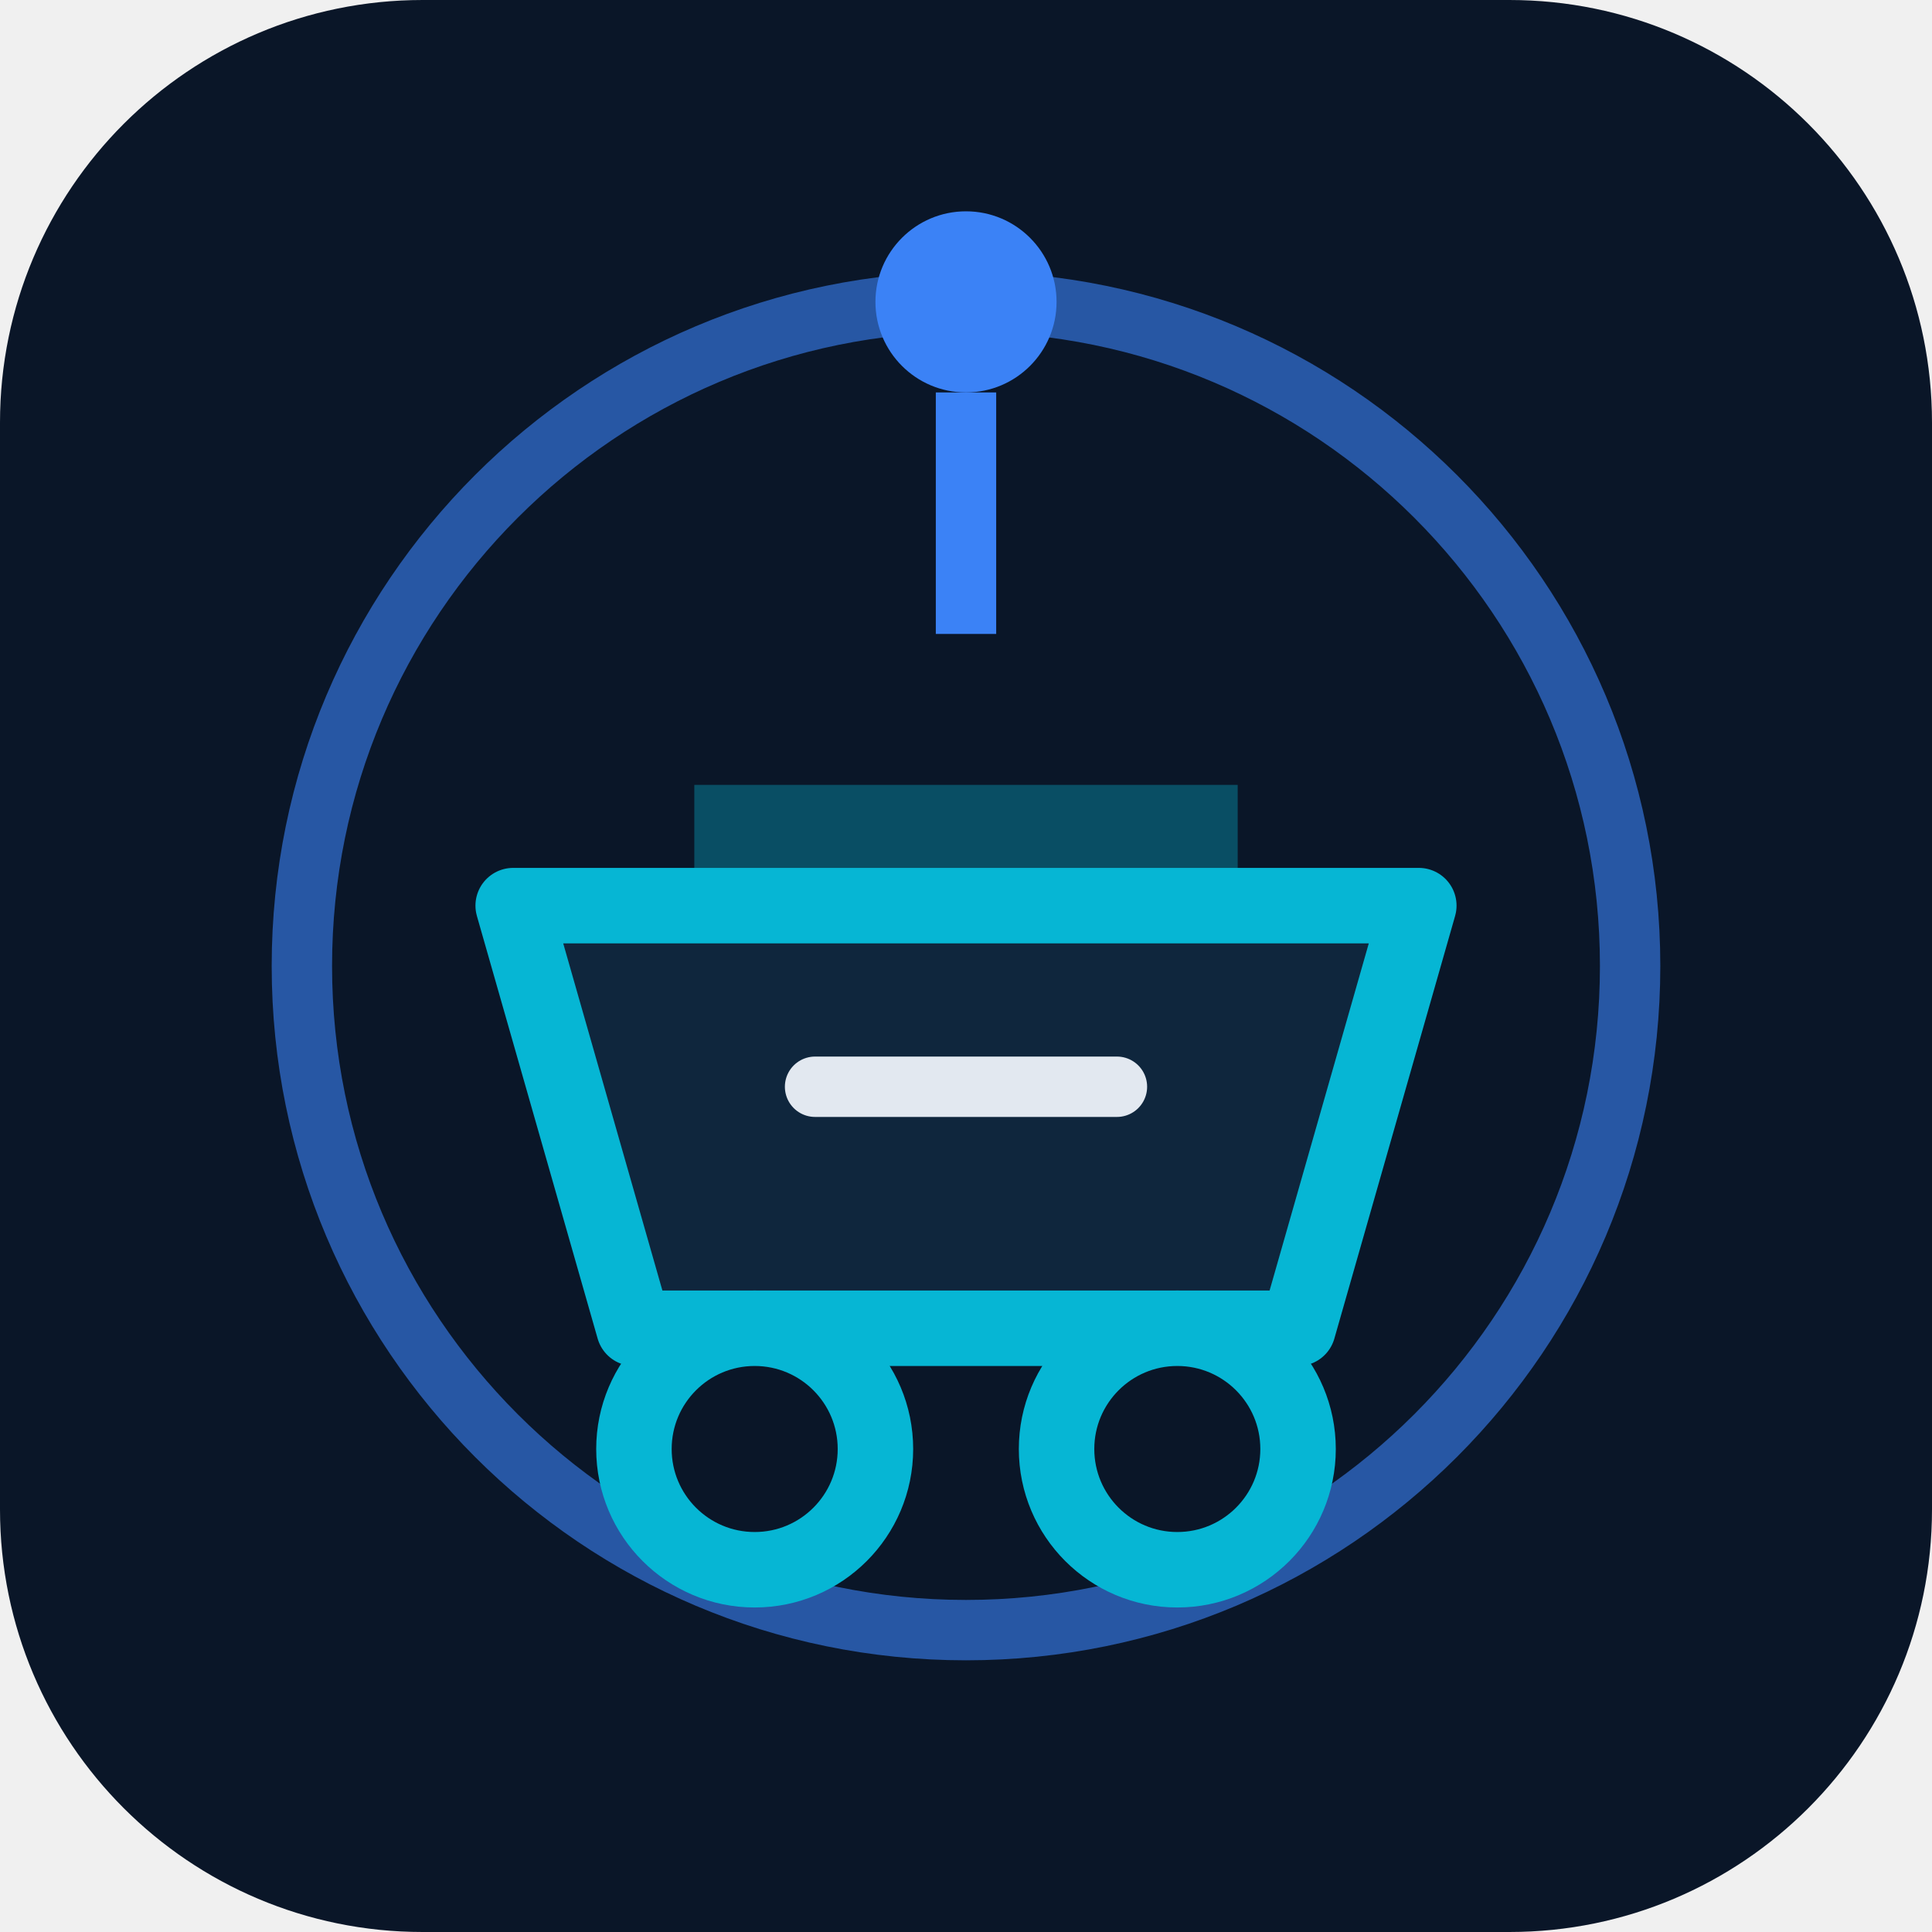
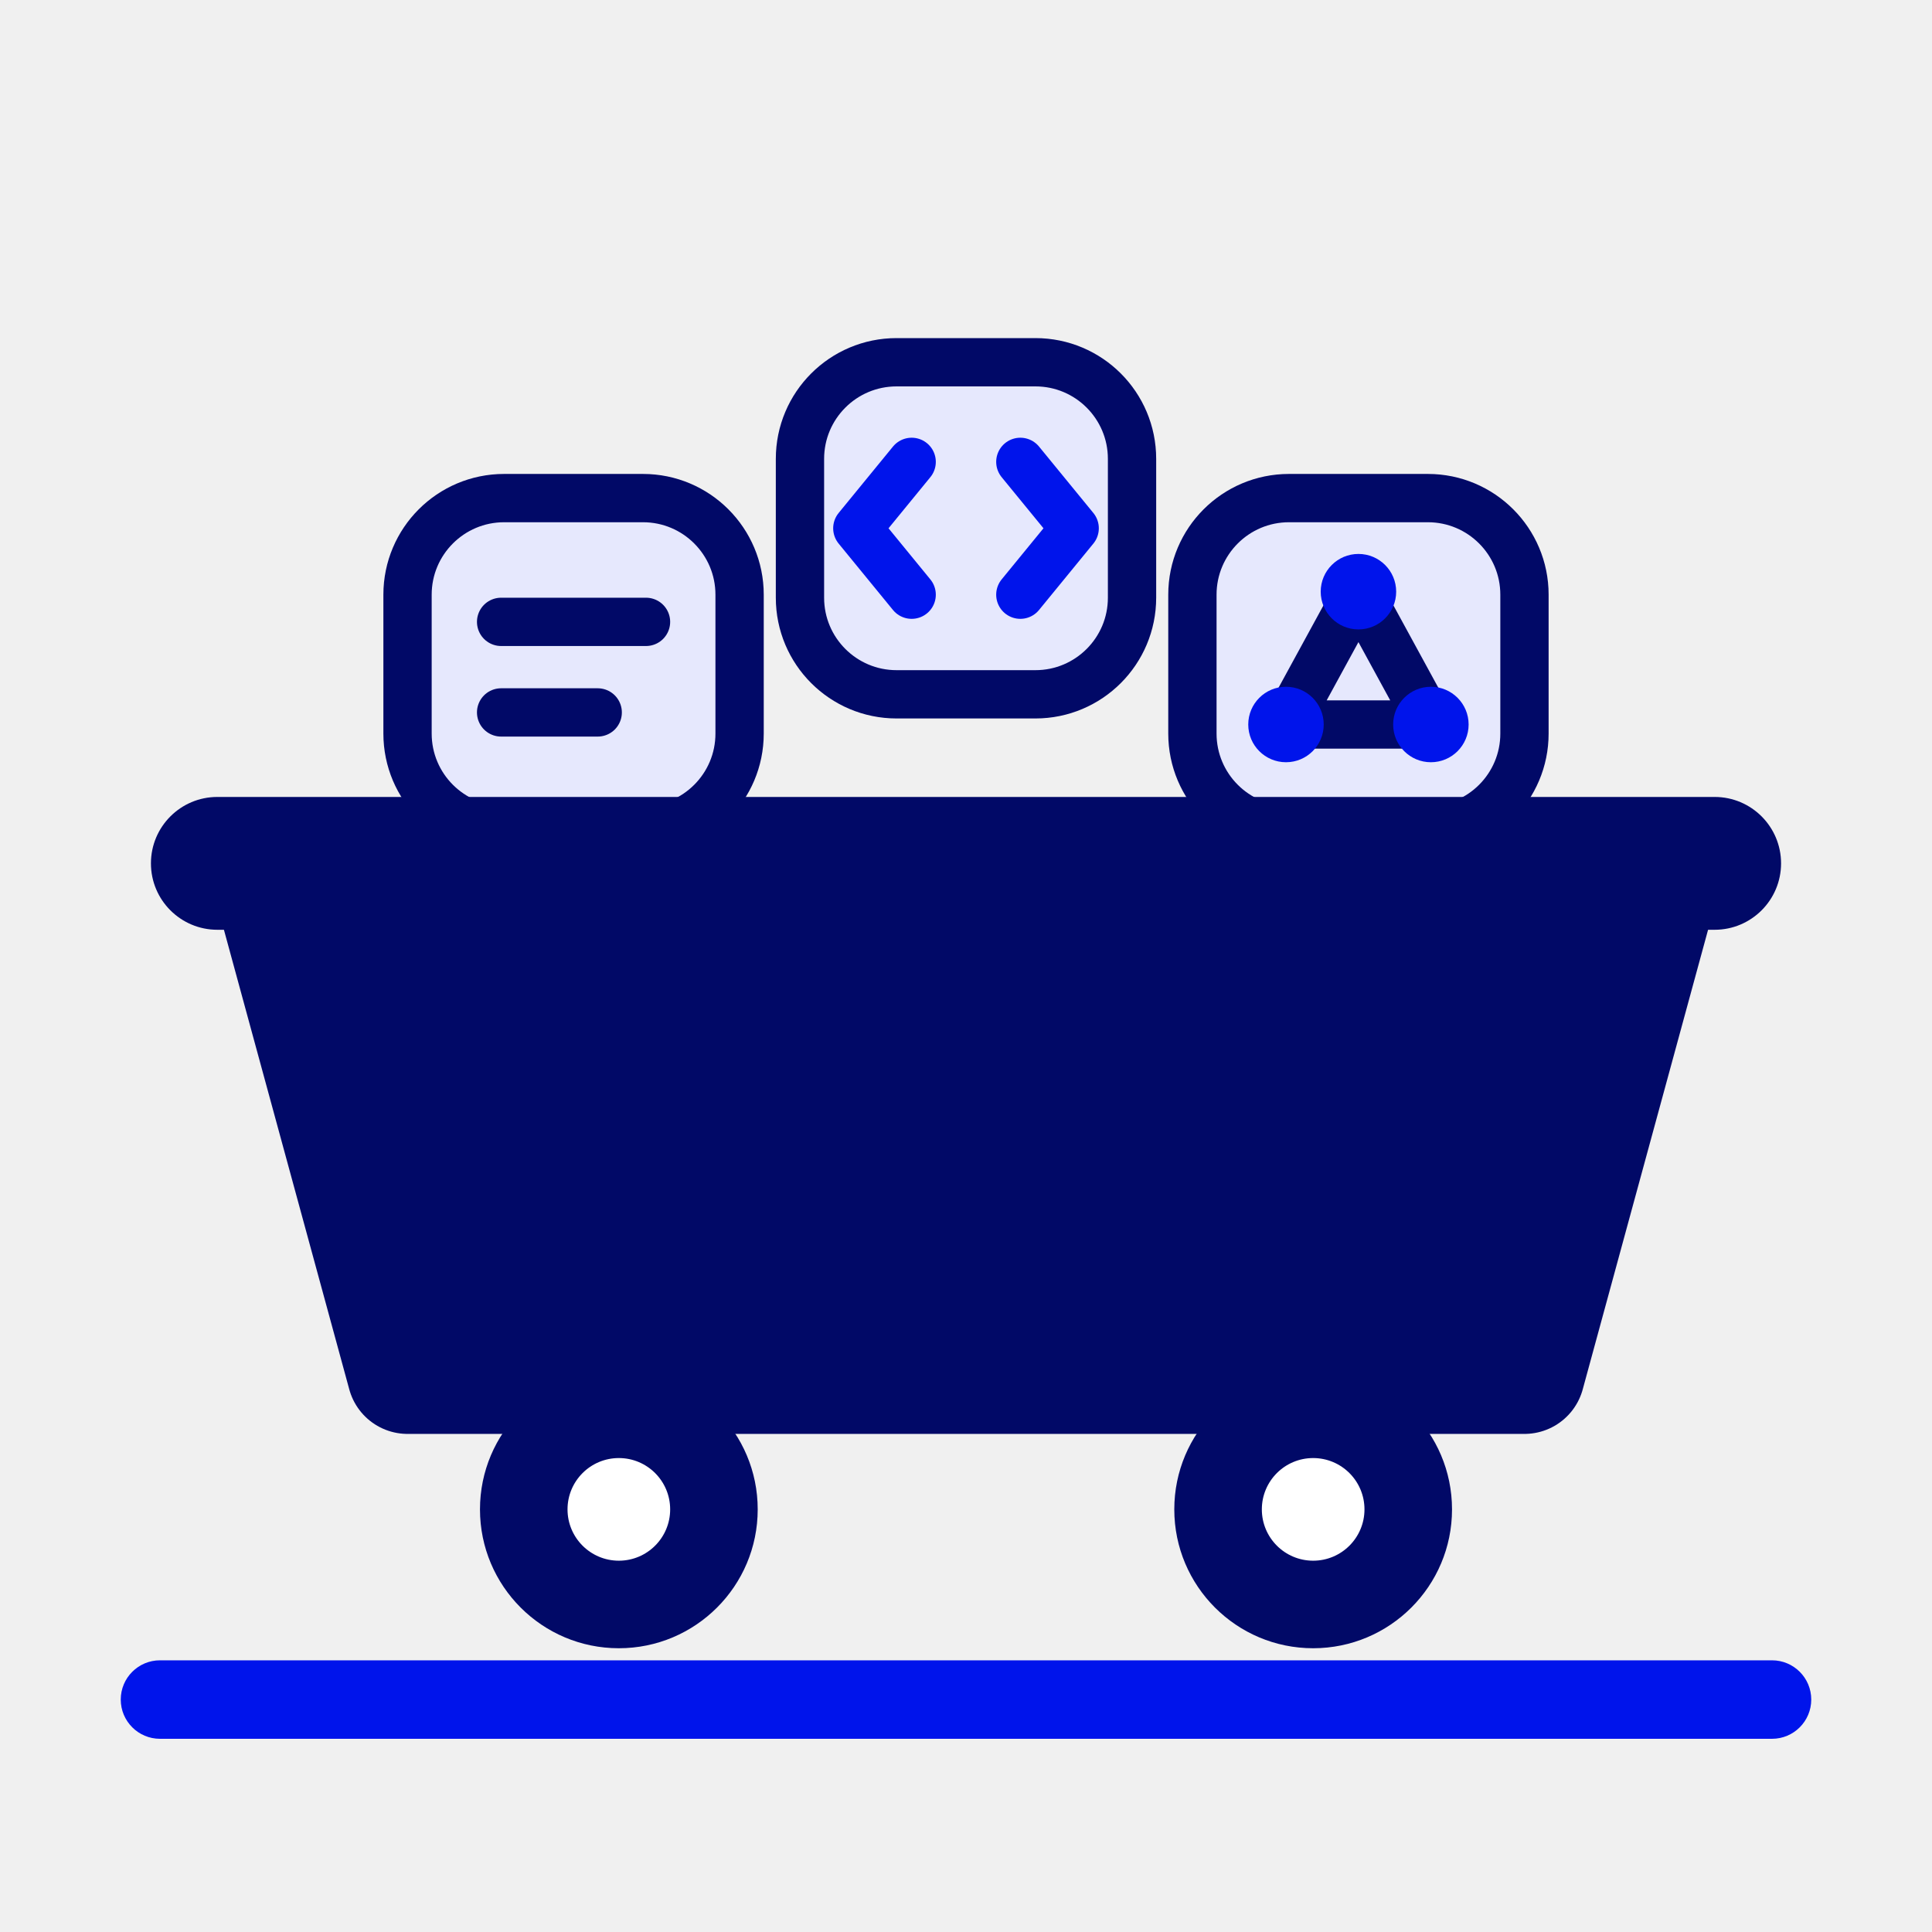
- <svg xmlns="http://www.w3.org/2000/svg" viewBox="0 0 64 64">
-   <rect width="64" height="64" rx="14" fill="#0a1628" />
-   <circle cx="32" cy="32" r="22" fill="none" stroke="#3b82f6" stroke-width="2" opacity=".6" />
-   <path d="M17 30h30l-4 14H21z" fill="#0f263d" stroke="#06b6d4" stroke-linejoin="round" stroke-width="2.5" />
-   <path d="M23 26h18v5H23z" fill="#06b6d4" opacity=".35" />
-   <path d="M27 36h10" stroke="#e2e8f0" stroke-linecap="round" stroke-width="2" />
-   <circle cx="25" cy="48" r="4" fill="#0a1628" stroke="#06b6d4" stroke-width="2.5" />
-   <circle cx="39" cy="48" r="4" fill="#0a1628" stroke="#06b6d4" stroke-width="2.5" />
-   <circle cx="32" cy="10" r="3" fill="#3b82f6" />
-   <path d="M32 13v8" stroke="#3b82f6" stroke-width="2" />
+ <svg xmlns="http://www.w3.org/2000/svg" viewBox="0 0 64 64" fill="none">
+   <style>.n{fill:#010967;stroke:#010967}.nf{fill:#010967}.ns{stroke:#010967}.b{stroke:#0014EB}.bf{fill:#0014EB}.p{fill:#E6E8FD}.w{fill:#FFFFFF}@media (prefers-color-scheme:dark){.n{fill:#FFFFFF;stroke:#FFFFFF}.nf{fill:#FFFFFF}.ns{stroke:#C9CDFB}.b{stroke:#8A93FF}.bf{fill:#8A93FF}.p{fill:#0E1463}.w{fill:#03072E}}</style>
+   <g class="ns" stroke-width="1.6" stroke-linejoin="round" stroke-linecap="round">
+     <rect class="p" x="13.5" y="16.5" width="11" height="11" rx="3.2" />
+     <path d="M16.6 20.6h4.8M16.6 23.6h3.2" />
+     <rect class="p" x="26.5" y="12" width="11" height="11" rx="3.2" />
+     <path class="b" d="M30.2 15.3 28.4 17.5l1.8 2.2M33.8 15.3 35.6 17.5l-1.8 2.2" />
+     <rect class="p" x="39.5" y="16.5" width="11" height="11" rx="3.2" />
+     <path d="M45 19.6 42.6 24h4.8z" />
+   </g>
+   <g class="bf">
+     <circle cx="45" cy="19.6" r="1.25" />
+     <circle cx="42.6" cy="24" r="1.25" />
+     <circle cx="47.4" cy="24" r="1.25" />
+   </g>
+   <path class="n" d="M9 29H55L50.5 45.5H13.5Z" stroke-width="4" stroke-linejoin="round" />
+   <rect class="nf" x="5" y="26.4" width="54" height="4.4" rx="2.2" />
+   <circle class="nf" cx="20.5" cy="50" r="4.6" />
+   <circle class="nf" cx="43.5" cy="50" r="4.6" />
+   <circle class="w" cx="20.5" cy="50" r="1.7" />
+   <circle class="w" cx="43.5" cy="50" r="1.7" />
+   <rect class="bf" x="4" y="55" width="56" height="2.6" rx="1.3" />
</svg>
